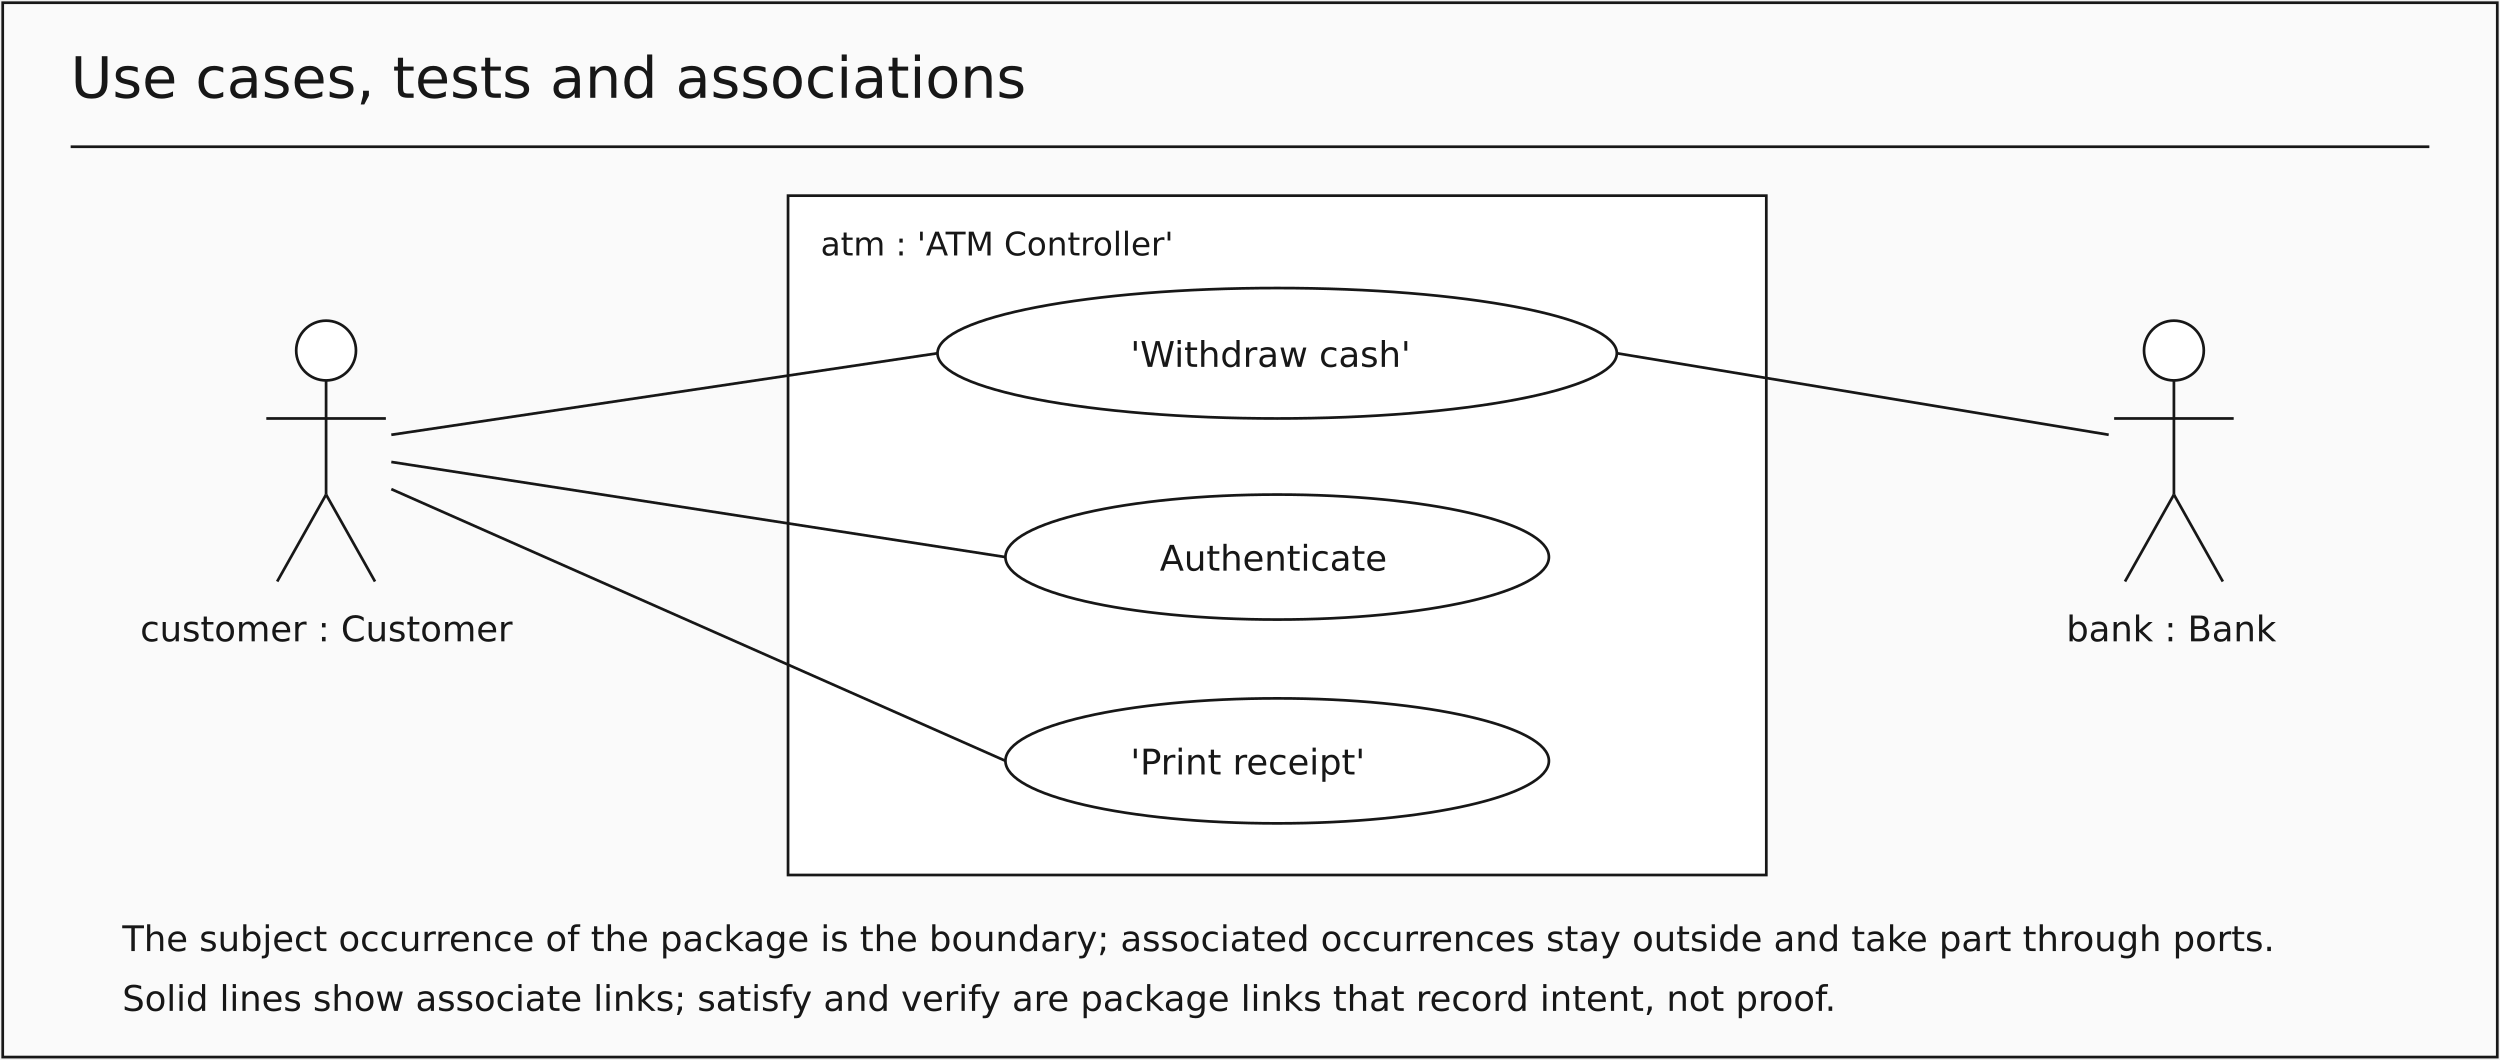
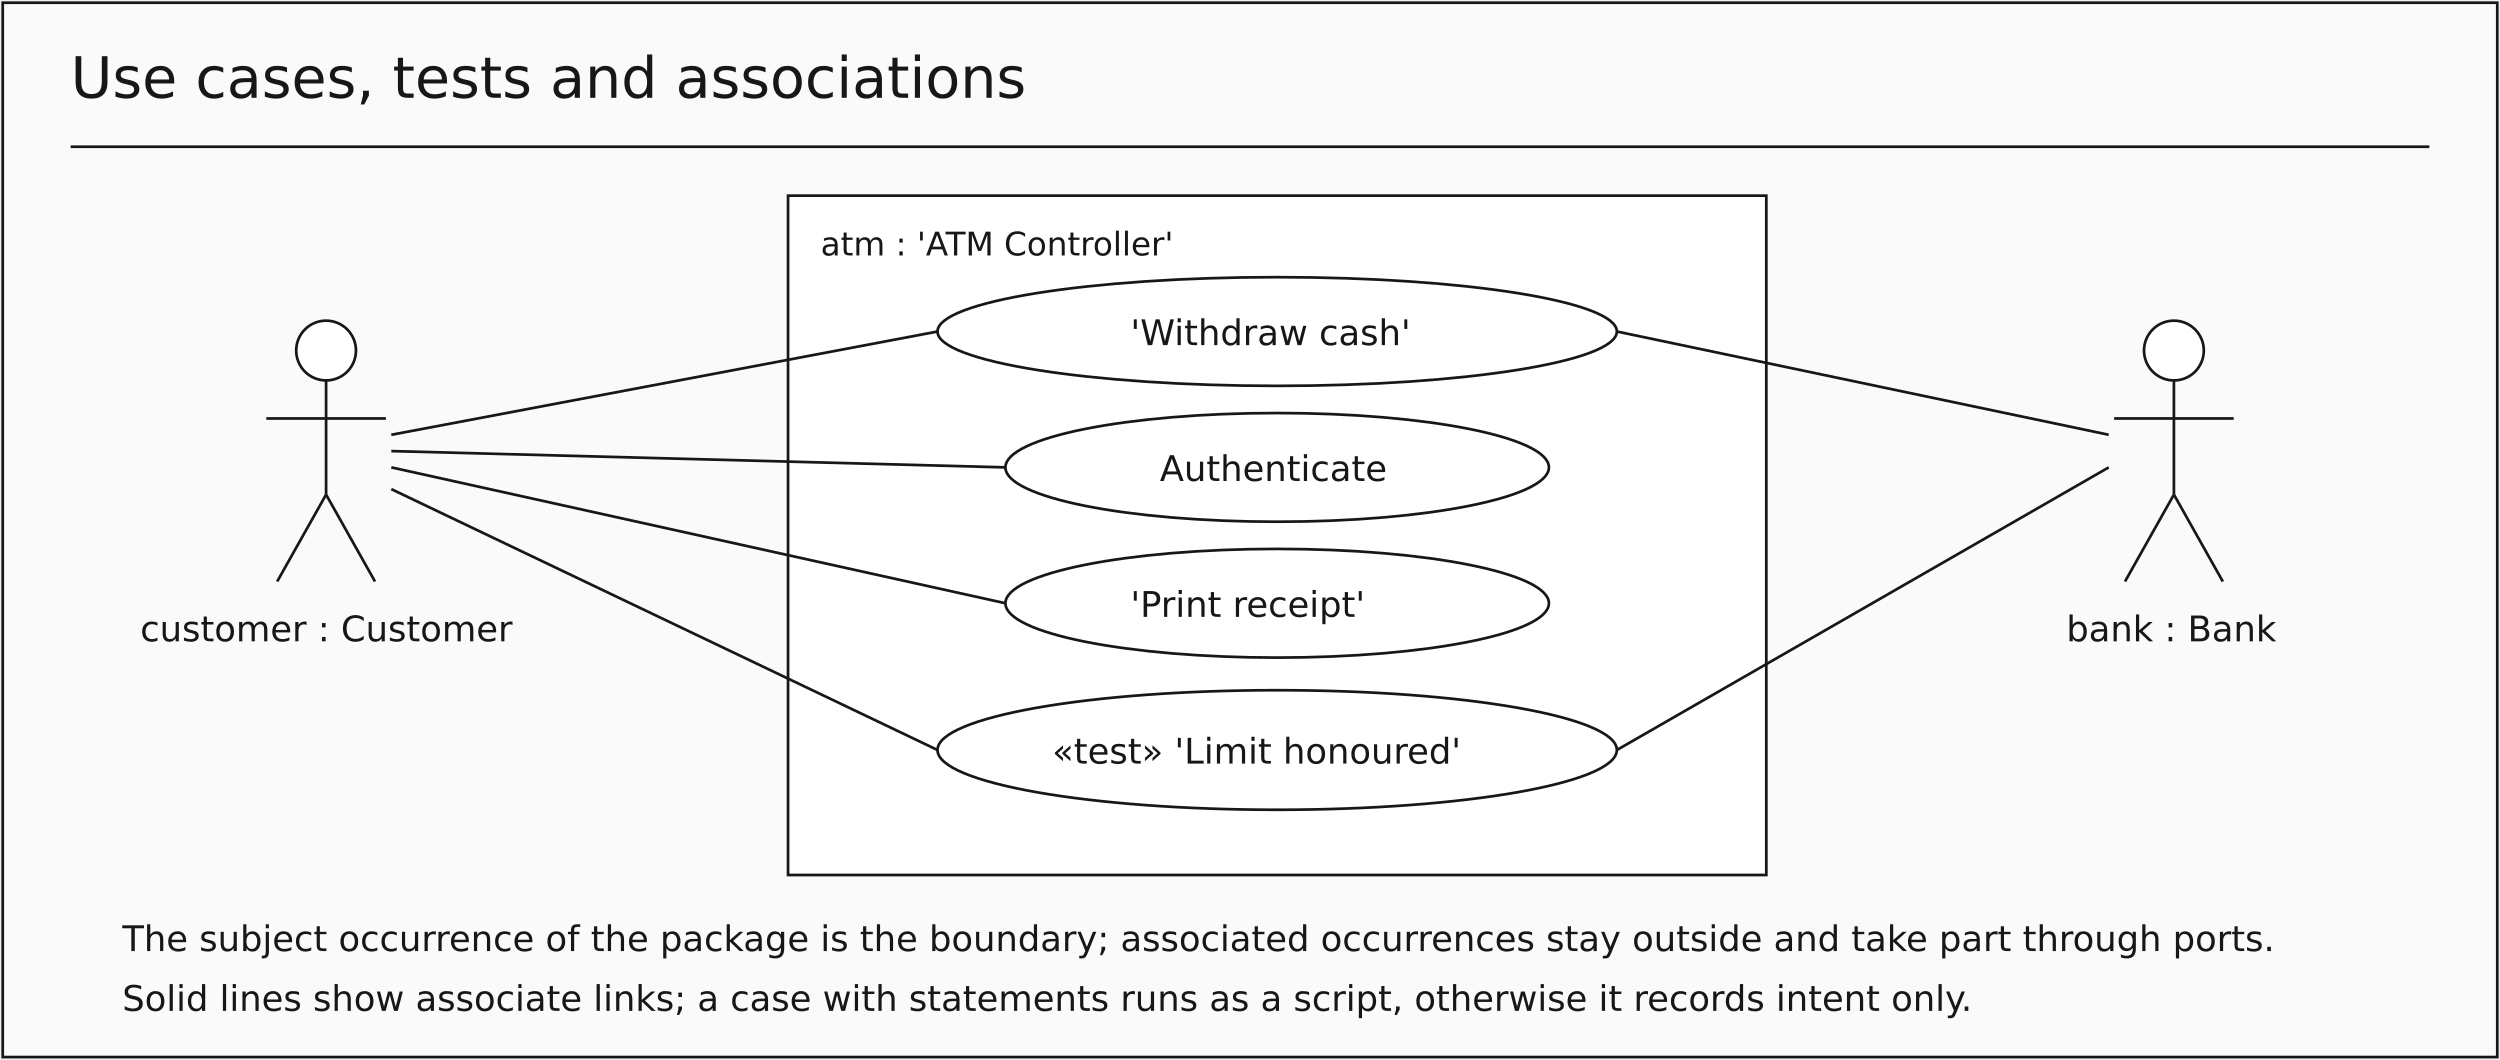
<svg xmlns="http://www.w3.org/2000/svg" viewBox="0 0 920 390" role="img">
  <rect x="1" y="1" width="918" height="388" fill="#fafafa" stroke="#171717" />
  <text x="26" y="36" font-family="DejaVu Sans, sans-serif" font-size="21" fill="#171717">Use cases, tests and associations</text>
  <line x1="26" y1="54" x2="894" y2="54" stroke="#171717" />
  <rect x="290" y="72" width="360" height="250" fill="#ffffff" stroke="#171717" />
  <text x="302" y="94" font-family="DejaVu Sans, sans-serif" font-size="12" fill="#171717">atm : 'ATM Controller'</text>
-   <ellipse cx="470.0" cy="130.0" rx="125.0" ry="24.0" fill="#ffffff" stroke="#171717" />
-   <text x="416.0" y="135" font-family="DejaVu Sans, sans-serif" font-size="13" fill="#171717">'Withdraw cash'</text>
-   <ellipse cx="470.0" cy="205.0" rx="100.0" ry="23.0" fill="#ffffff" stroke="#171717" />
-   <text x="426.8" y="210" font-family="DejaVu Sans, sans-serif" font-size="13" fill="#171717">Authenticate</text>
-   <ellipse cx="470.0" cy="280.0" rx="100.0" ry="23.0" fill="#ffffff" stroke="#171717" />
-   <text x="416.0" y="285" font-family="DejaVu Sans, sans-serif" font-size="13" fill="#171717">'Print receipt'</text>
+   <ellipse cx="470.0" cy="122.0" rx="125.0" ry="20.0" fill="#ffffff" stroke="#171717" />
+   <text x="416.0" y="127" font-family="DejaVu Sans, sans-serif" font-size="13" fill="#171717">'Withdraw cash'</text>
+   <ellipse cx="470.0" cy="172.0" rx="100.0" ry="20.0" fill="#ffffff" stroke="#171717" />
+   <text x="426.8" y="177" font-family="DejaVu Sans, sans-serif" font-size="13" fill="#171717">Authenticate</text>
+   <ellipse cx="470.0" cy="222.0" rx="100.0" ry="20.0" fill="#ffffff" stroke="#171717" />
+   <text x="416.0" y="227" font-family="DejaVu Sans, sans-serif" font-size="13" fill="#171717">'Print receipt'</text>
+   <ellipse cx="470.0" cy="276.0" rx="125.0" ry="22.0" fill="#ffffff" stroke="#171717" />
+   <text x="387.2" y="281" font-family="DejaVu Sans, sans-serif" font-size="13" fill="#171717">«test» 'Limit honoured'</text>
  <ellipse cx="120.0" cy="129.0" rx="11.0" ry="11.0" fill="#ffffff" stroke="#171717" />
  <line x1="120" y1="140" x2="120" y2="182" stroke="#171717" />
  <line x1="98" y1="154" x2="142" y2="154" stroke="#171717" />
  <line x1="120" y1="182" x2="102" y2="214" stroke="#171717" />
  <line x1="120" y1="182" x2="138" y2="214" stroke="#171717" />
  <text x="51.6" y="236" font-family="DejaVu Sans, sans-serif" font-size="13" fill="#171717">customer : Customer</text>
  <ellipse cx="800.0" cy="129.0" rx="11.0" ry="11.0" fill="#ffffff" stroke="#171717" />
  <line x1="800" y1="140" x2="800" y2="182" stroke="#171717" />
  <line x1="778" y1="154" x2="822" y2="154" stroke="#171717" />
  <line x1="800" y1="182" x2="782" y2="214" stroke="#171717" />
  <line x1="800" y1="182" x2="818" y2="214" stroke="#171717" />
  <text x="760.4" y="236" font-family="DejaVu Sans, sans-serif" font-size="13" fill="#171717">bank : Bank</text>
-   <line x1="144" y1="160" x2="345" y2="130" stroke="#171717" />
-   <line x1="144" y1="170" x2="370" y2="205" stroke="#171717" />
-   <line x1="144" y1="180" x2="370" y2="280" stroke="#171717" />
-   <line x1="776" y1="160" x2="595" y2="130" stroke="#171717" />
+   <line x1="144" y1="160" x2="345" y2="122" stroke="#171717" />
+   <line x1="144" y1="166" x2="370" y2="172" stroke="#171717" />
+   <line x1="144" y1="172" x2="370" y2="222" stroke="#171717" />
+   <line x1="144" y1="180" x2="345" y2="276" stroke="#171717" />
+   <line x1="776" y1="160" x2="595" y2="122" stroke="#171717" />
+   <line x1="776" y1="172" x2="595" y2="276" stroke="#171717" />
  <text x="45" y="350" font-family="DejaVu Sans, sans-serif" font-size="13" fill="#171717">The subject occurrence of the package is the boundary; associated occurrences stay outside and take part through ports.</text>
-   <text x="45" y="372" font-family="DejaVu Sans, sans-serif" font-size="13" fill="#171717">Solid lines show associate links; satisfy and verify are package links that record intent, not proof.</text>
+   <text x="45" y="372" font-family="DejaVu Sans, sans-serif" font-size="13" fill="#171717">Solid lines show associate links; a case with statements runs as a script, otherwise it records intent only.</text>
</svg>
